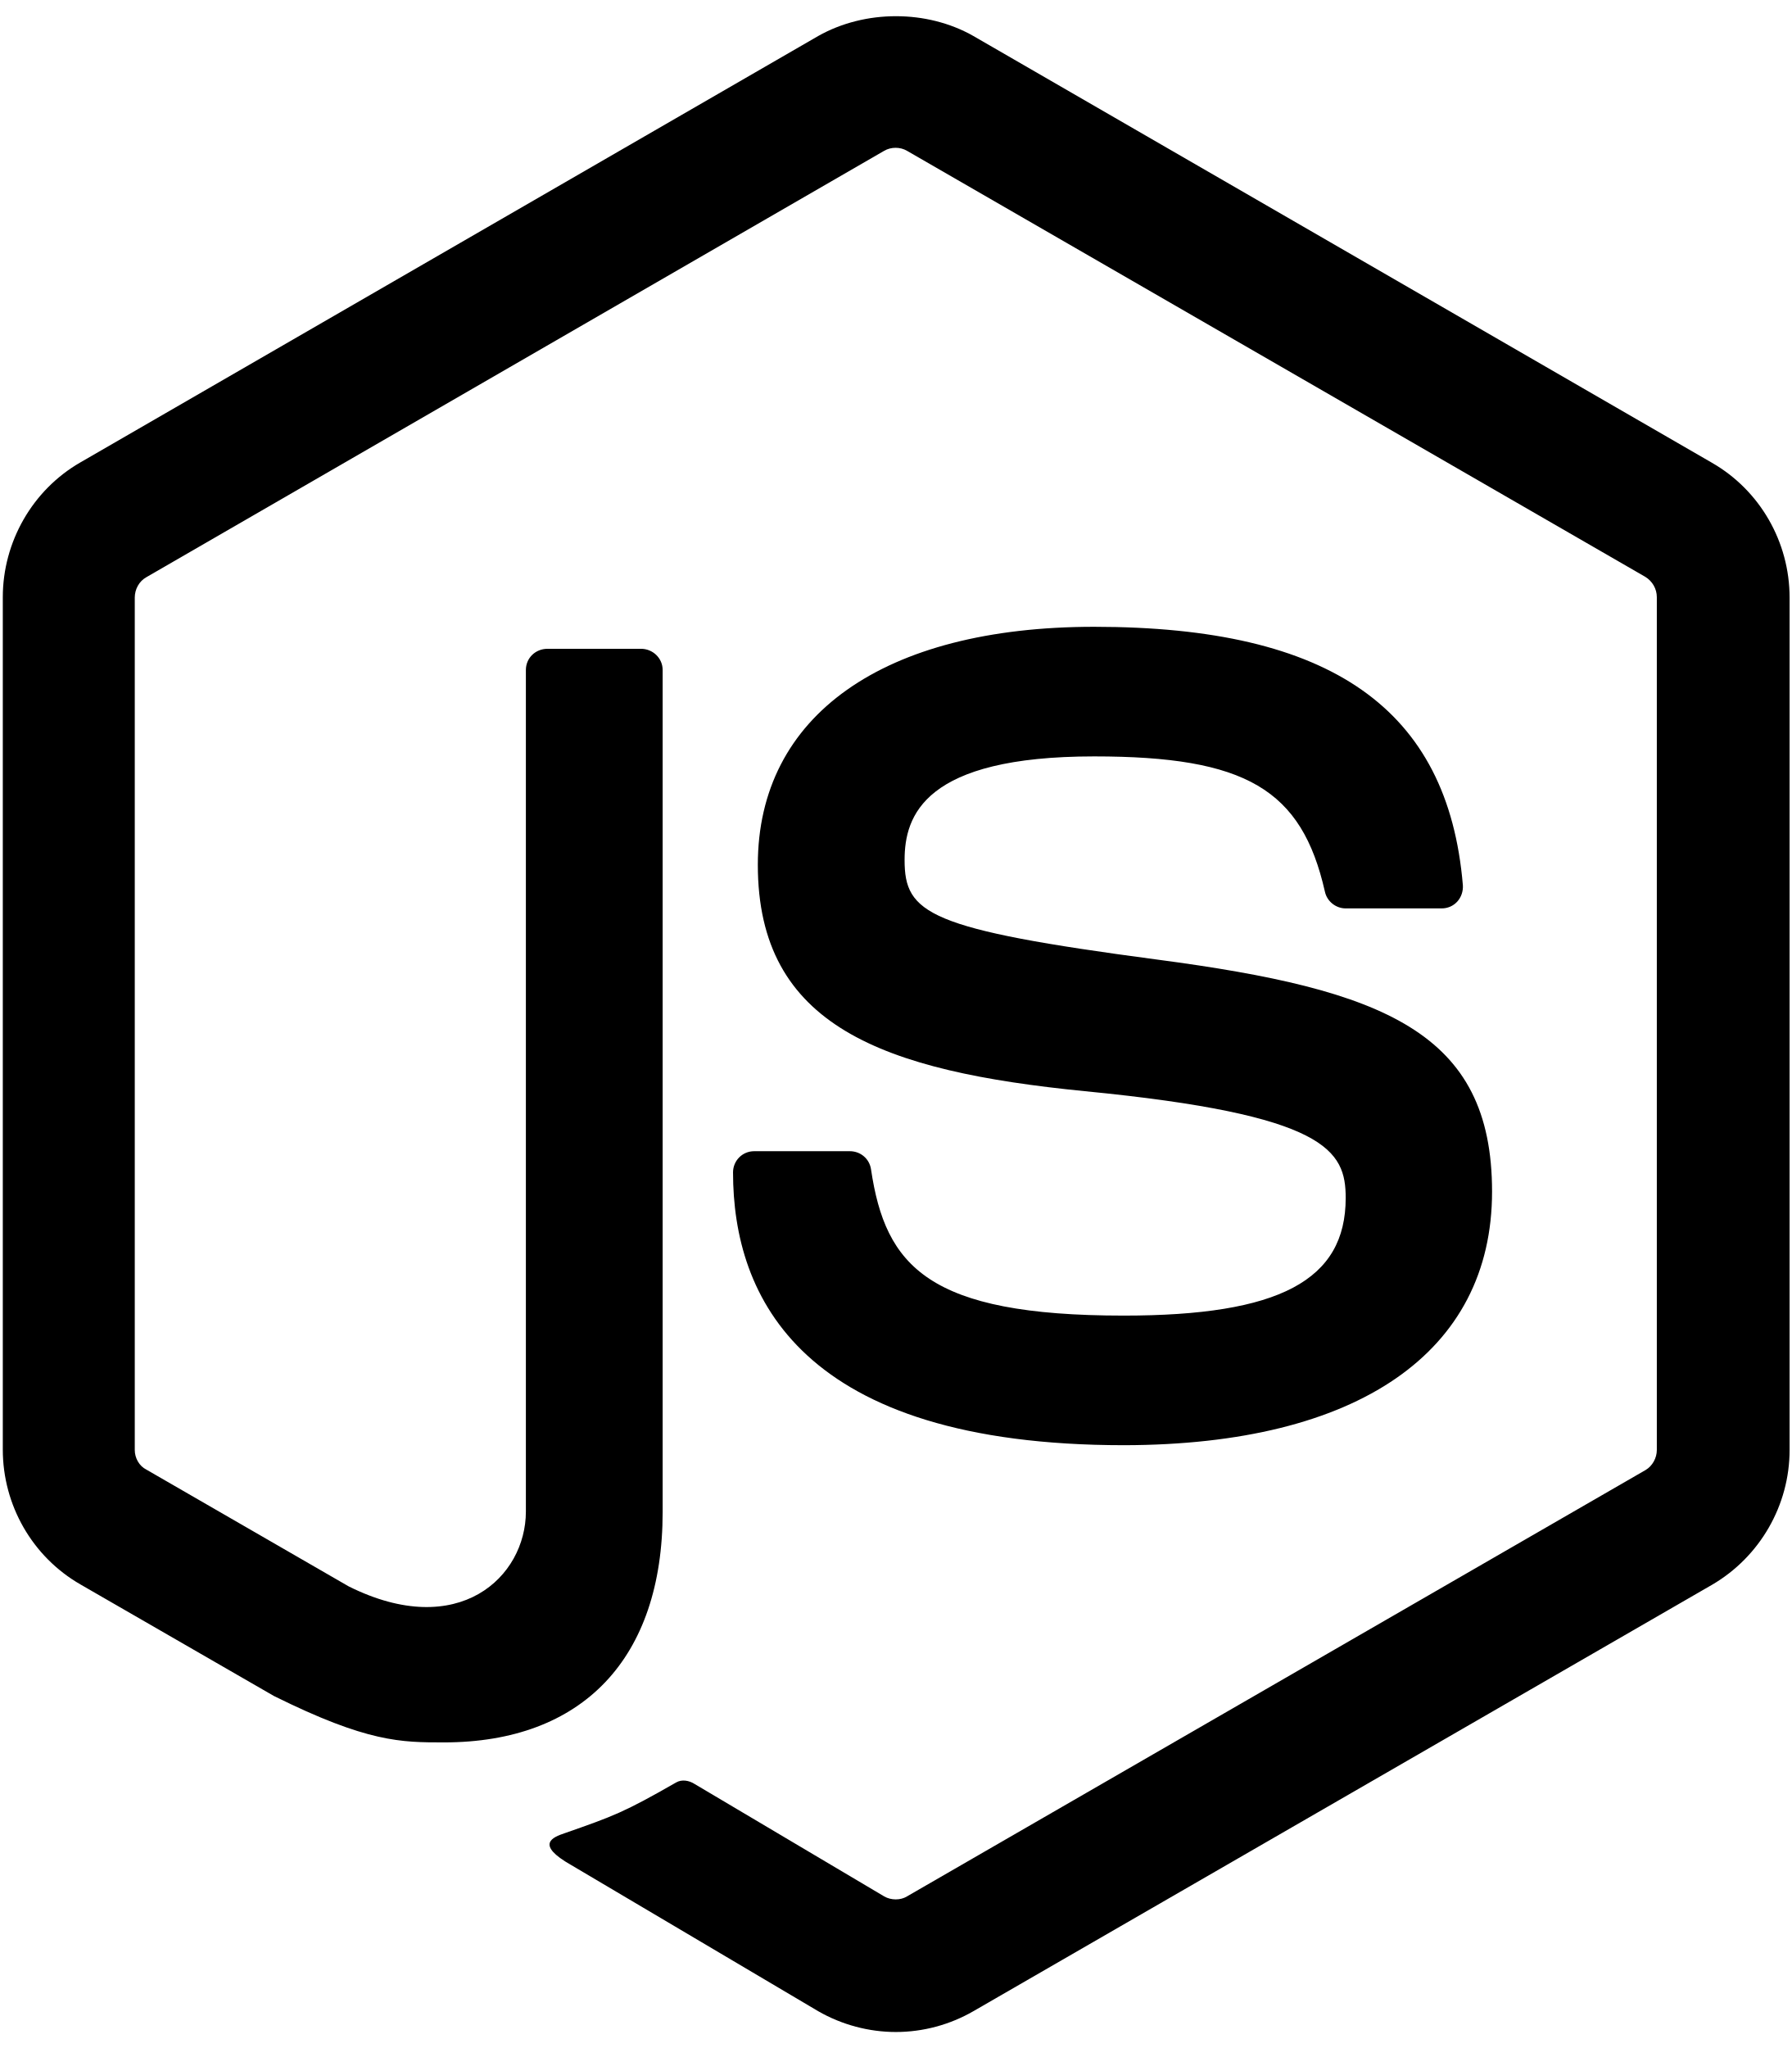
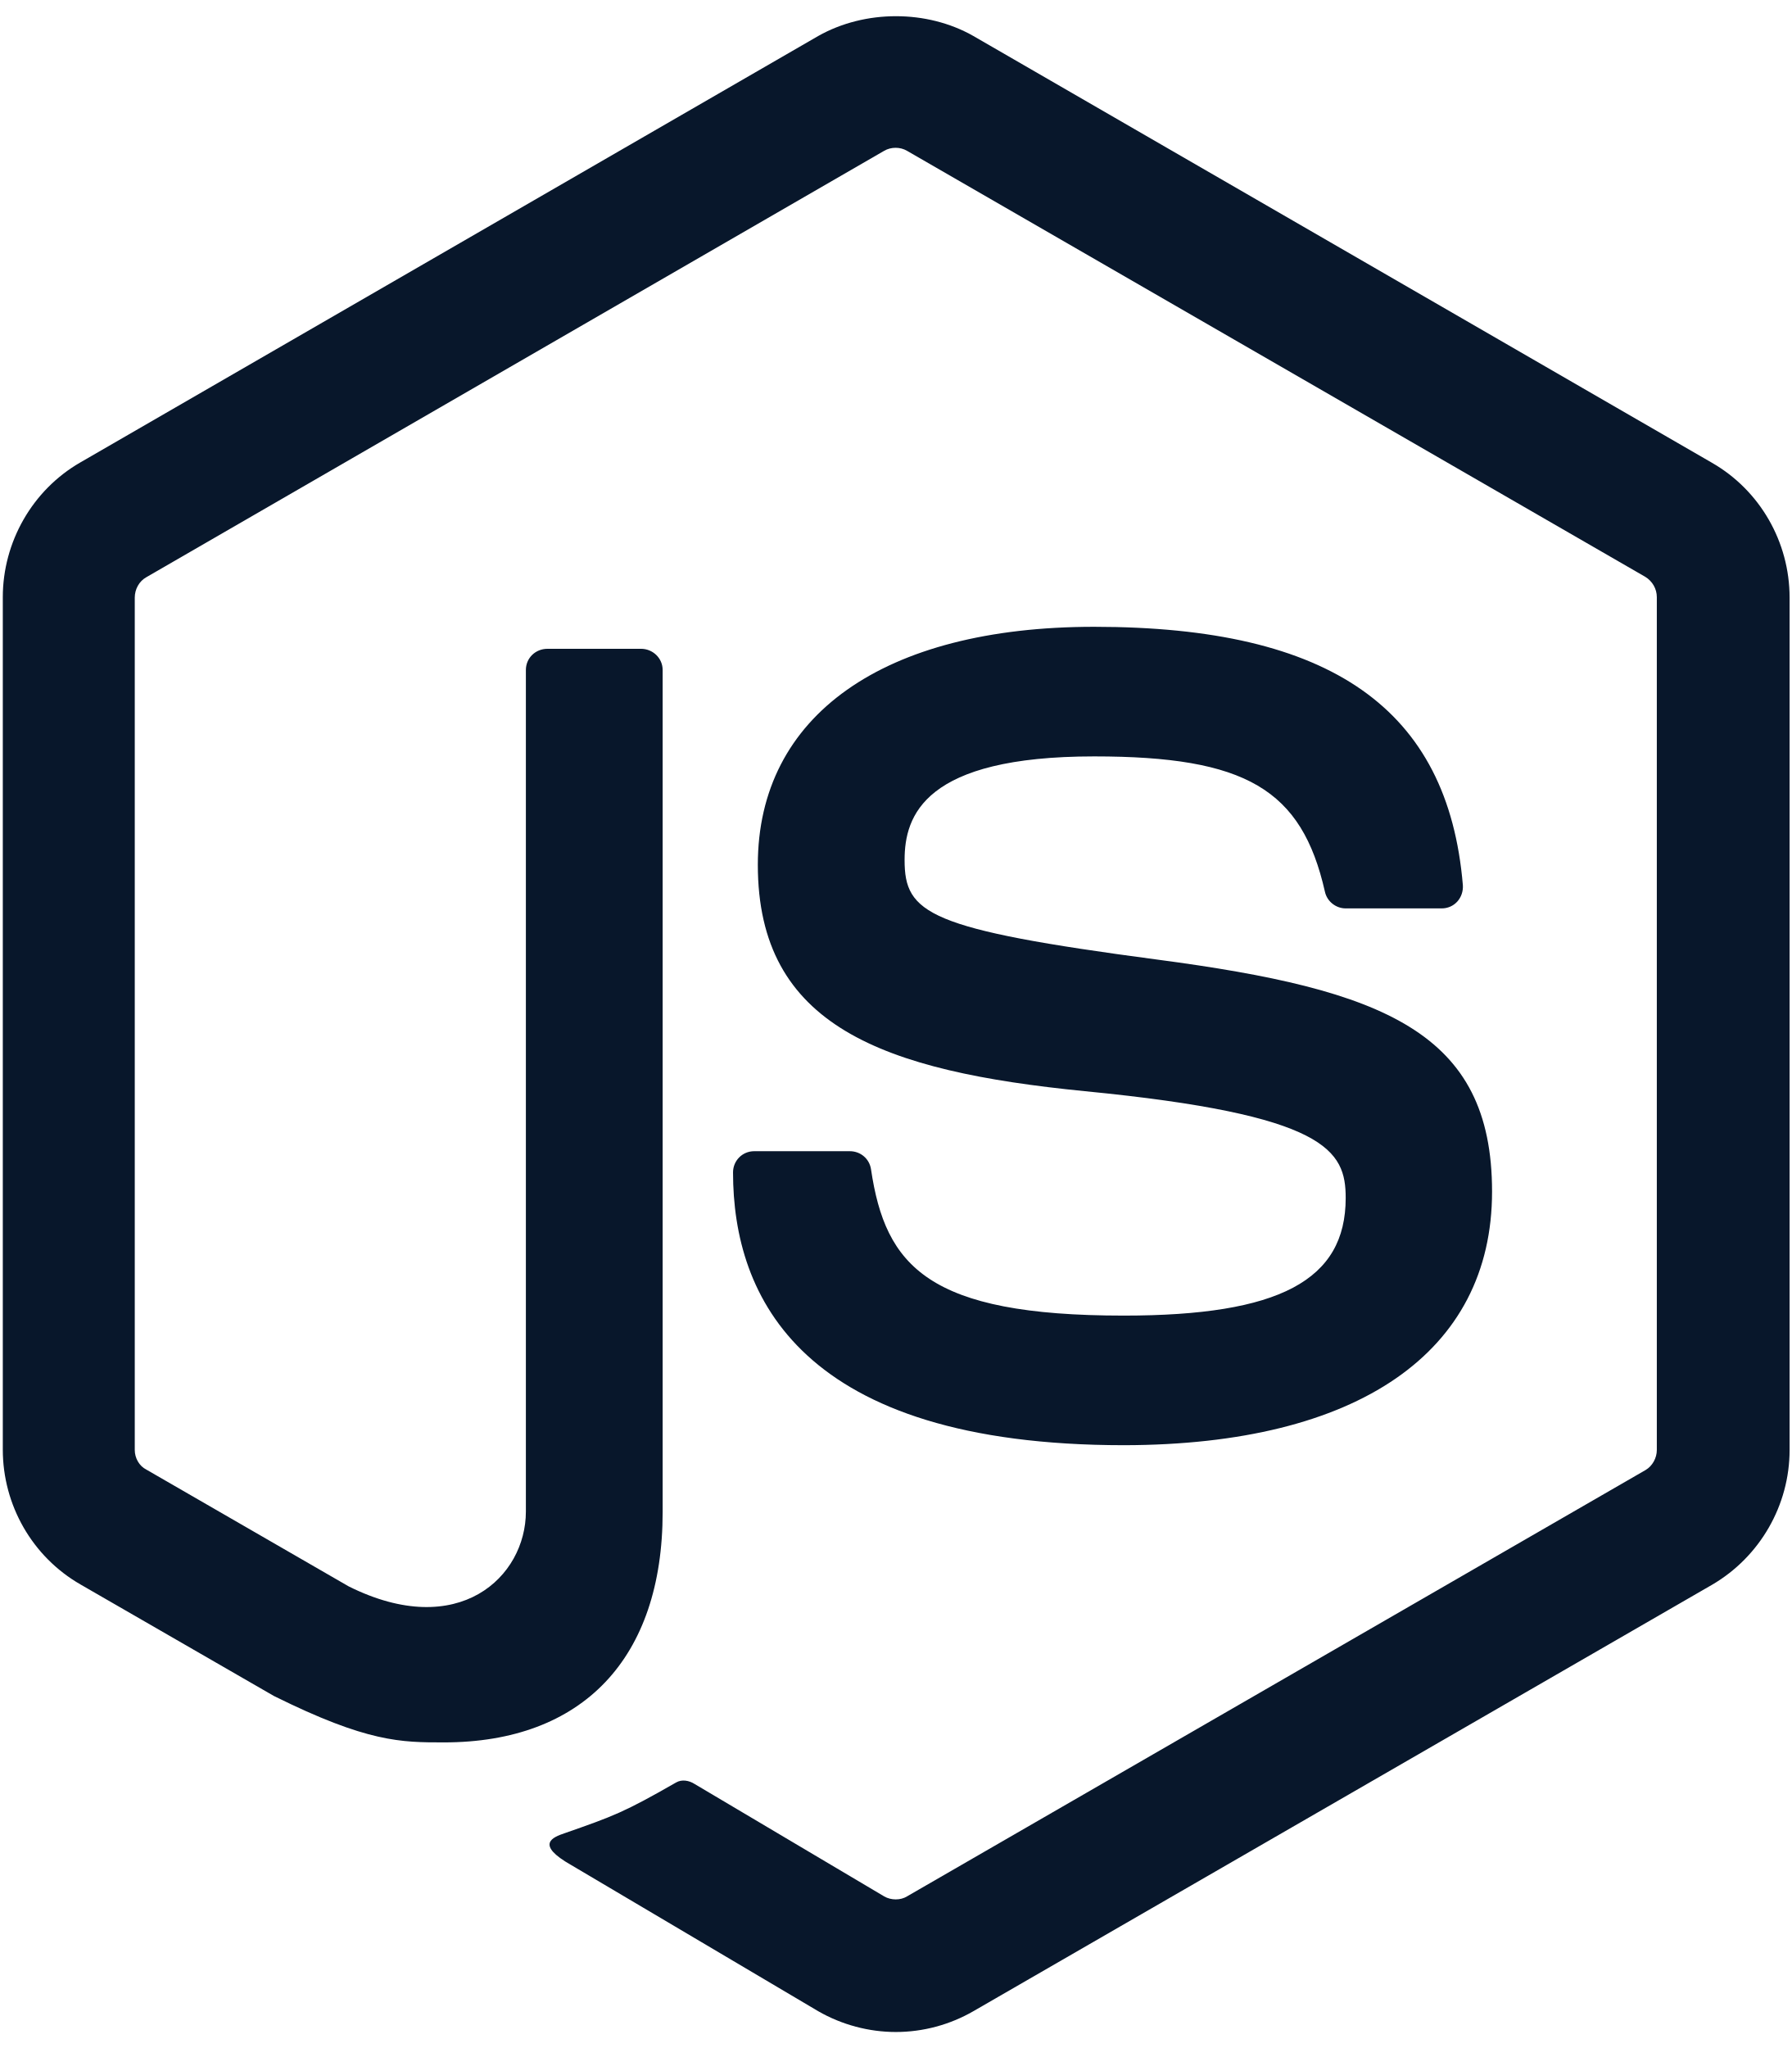
- <svg xmlns="http://www.w3.org/2000/svg" aria-hidden="true" focusable="false" data-prefix="fab" data-icon="node-js" class="svg-inline--fa fa-node-js fa-w-14" role="img" viewBox="0 0 448 512">
-   <path fill="currentColor" d="M224 508c-6.7 0-13.5-1.8-19.4-5.2l-61.7-36.5c-9.2-5.2-4.7-7-1.7-8 12.3-4.3 14.8-5.2 27.9-12.7 1.4-.8 3.2-.5 4.6.4l47.4 28.1c1.7 1 4.1 1 5.7 0l184.7-106.6c1.7-1 2.8-3 2.8-5V149.3c0-2.1-1.1-4-2.9-5.1L226.8 37.7c-1.7-1-4-1-5.7 0L36.6 144.3c-1.8 1-2.9 3-2.9 5.1v213.1c0 2 1.1 4 2.9 4.9l50.6 29.2c27.5 13.7 44.3-2.4 44.3-18.7V167.5c0-3 2.4-5.3 5.4-5.3h23.4c2.9 0 5.4 2.3 5.4 5.3V378c0 36.6-20 57.6-54.7 57.6-10.7 0-19.1 0-42.5-11.6l-48.4-27.9C8.1 389.2.7 376.3.7 362.4V149.3c0-13.8 7.4-26.8 19.4-33.7L204.6 9c11.7-6.6 27.2-6.6 38.8 0l184.7 106.7c12 6.9 19.4 19.8 19.4 33.7v213.1c0 13.8-7.4 26.7-19.4 33.7L243.4 502.8c-5.9 3.4-12.6 5.2-19.4 5.2zm149.1-210.1c0-39.9-27-50.5-83.7-58-57.4-7.6-63.2-11.5-63.2-24.9 0-11.1 4.9-25.9 47.4-25.9 37.9 0 51.9 8.2 57.7 33.8.5 2.4 2.7 4.2 5.2 4.2h24c1.5 0 2.9-.6 3.9-1.7s1.5-2.6 1.4-4.1c-3.7-44.1-33-64.6-92.2-64.6-52.7 0-84.1 22.2-84.1 59.5 0 40.4 31.3 51.6 81.8 56.6 60.5 5.9 65.2 14.8 65.2 26.7 0 20.6-16.6 29.4-55.5 29.4-48.9 0-59.6-12.3-63.2-36.6-.4-2.6-2.6-4.5-5.3-4.5h-23.9c-3 0-5.3 2.4-5.3 5.3 0 31.1 16.9 68.2 97.8 68.2 58.4-.1 92-23.2 92-63.4z" />
+ <svg xmlns="http://www.w3.org/2000/svg" id="svg905" version="1.1" viewBox="0 0 448 512" role="img" class="svg-inline--fa fa-node-js fa-w-14" data-icon="node-js" data-prefix="fab" focusable="false" aria-hidden="true">
+   <defs id="defs909" />
+   <path style="fill:#08172b;fill-opacity:1" id="path903" d="M224 508c-6.7 0-13.5-1.8-19.4-5.2l-61.7-36.5c-9.2-5.2-4.7-7-1.7-8 12.3-4.3 14.8-5.2 27.9-12.7 1.4-.8 3.2-.5 4.6.4l47.4 28.1c1.7 1 4.1 1 5.7 0l184.7-106.6c1.7-1 2.8-3 2.8-5V149.3c0-2.1-1.1-4-2.9-5.1L226.8 37.7c-1.7-1-4-1-5.7 0L36.6 144.3c-1.8 1-2.9 3-2.9 5.1v213.1c0 2 1.1 4 2.9 4.9l50.6 29.2c27.5 13.7 44.3-2.4 44.3-18.7V167.5c0-3 2.4-5.3 5.4-5.3h23.4c2.9 0 5.4 2.3 5.4 5.3V378c0 36.6-20 57.6-54.7 57.6-10.7 0-19.1 0-42.5-11.6l-48.4-27.9C8.1 389.2.7 376.3.7 362.4V149.3c0-13.8 7.4-26.8 19.4-33.7L204.6 9c11.7-6.6 27.2-6.6 38.8 0l184.7 106.7c12 6.9 19.4 19.8 19.4 33.7v213.1c0 13.8-7.4 26.7-19.4 33.7L243.4 502.8c-5.9 3.4-12.6 5.2-19.4 5.2zm149.1-210.1c0-39.9-27-50.5-83.7-58-57.4-7.6-63.2-11.5-63.2-24.9 0-11.1 4.9-25.9 47.4-25.9 37.9 0 51.9 8.2 57.7 33.8.5 2.4 2.7 4.2 5.2 4.2h24c1.5 0 2.9-.6 3.9-1.7s1.5-2.6 1.4-4.1c-3.7-44.1-33-64.6-92.2-64.6-52.7 0-84.1 22.2-84.1 59.5 0 40.4 31.3 51.6 81.8 56.6 60.5 5.9 65.2 14.8 65.2 26.7 0 20.6-16.6 29.4-55.5 29.4-48.9 0-59.6-12.3-63.2-36.6-.4-2.6-2.6-4.5-5.3-4.5h-23.9c-3 0-5.3 2.4-5.3 5.3 0 31.1 16.9 68.2 97.8 68.2 58.4-.1 92-23.2 92-63.4z" fill="currentColor" />
</svg>
